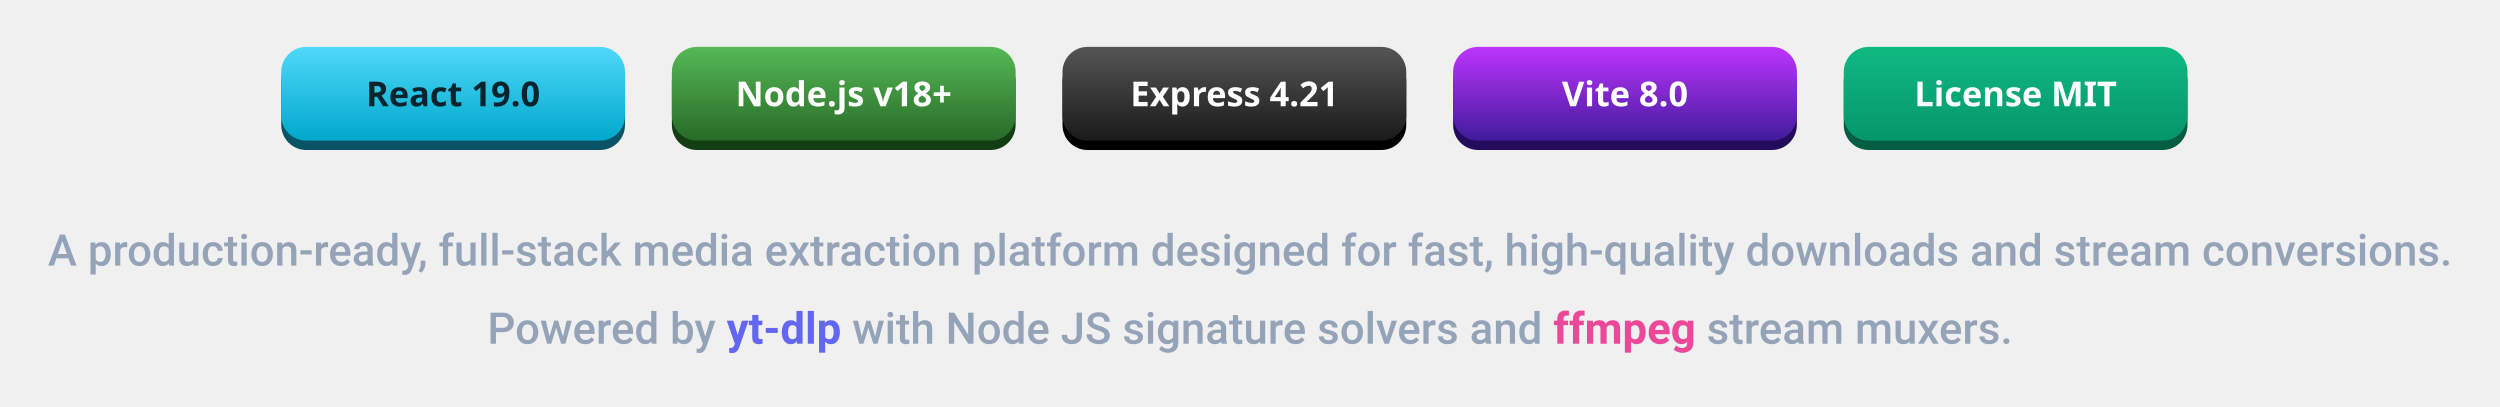
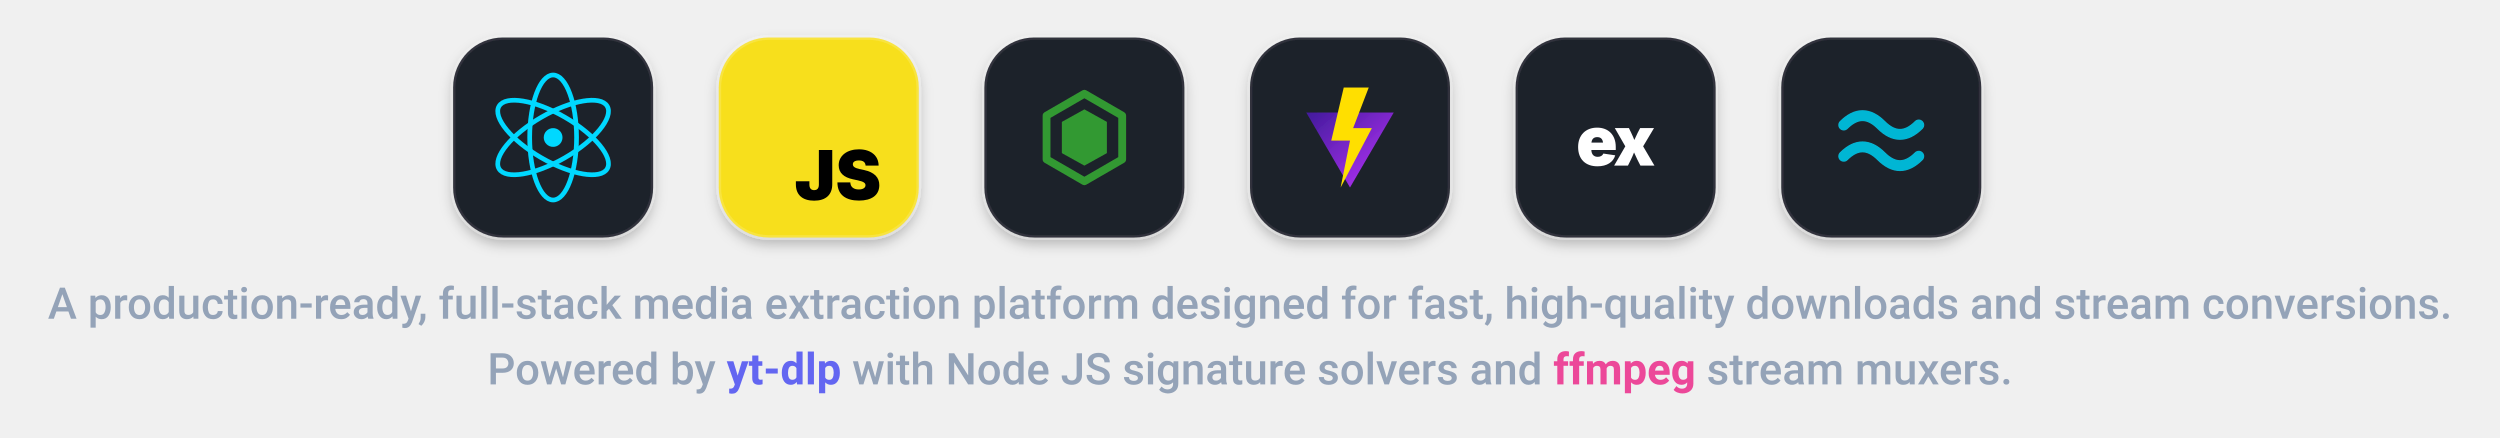
- <svg xmlns="http://www.w3.org/2000/svg" viewBox="0 0 800 130" width="100%" height="100%" style="background: transparent;">
+ <svg xmlns="http://www.w3.org/2000/svg" viewBox="0 0 800 140" width="100%" height="100%" style="background: transparent;">
  <defs>
-     <linearGradient id="reactGrad" x1="0%" y1="0%" x2="0%" y2="100%">
-       <stop offset="0%" stop-color="#4fd8f9" />
-       <stop offset="100%" stop-color="#00a8cc" />
-     </linearGradient>
-     <linearGradient id="nodeGrad" x1="0%" y1="0%" x2="0%" y2="100%">
-       <stop offset="0%" stop-color="#56b856" />
-       <stop offset="100%" stop-color="#276b27" />
-     </linearGradient>
-     <linearGradient id="expressGrad" x1="0%" y1="0%" x2="0%" y2="100%">
-       <stop offset="0%" stop-color="#555555" />
-       <stop offset="100%" stop-color="#1a1a1a" />
-     </linearGradient>
-     <linearGradient id="viteGrad" x1="0%" y1="0%" x2="0%" y2="100%">
-       <stop offset="0%" stop-color="#bd34fe" />
-       <stop offset="100%" stop-color="#411b9b" />
-     </linearGradient>
-     <linearGradient id="licenseGrad" x1="0%" y1="0%" x2="0%" y2="100%">
-       <stop offset="0%" stop-color="#10b981" />
-       <stop offset="100%" stop-color="#059669" />
+     <filter id="cardShadow" x="-20%" y="-20%" width="140%" height="140%">
+       <feDropShadow dx="0" dy="8" stdDeviation="6" flood-color="#000000" flood-opacity="0.45" />
+       <feDropShadow dx="0" dy="2" stdDeviation="2" flood-color="#000000" flood-opacity="0.25" />
+     </filter>
+     <linearGradient id="viteTriangle" x1="0%" y1="0%" x2="100%" y2="100%">
+       <stop offset="0%" stop-color="#411b9b" />
+       <stop offset="100%" stop-color="#bd34fe" />
    </linearGradient>
  </defs>
  <style>
    .desc-text {
      font-family: 'Segoe UI', -apple-system, BlinkMacSystemFont, Roboto, sans-serif;
      font-size: 14px;
      fill: #94a3b8;
      text-anchor: middle;
      font-weight: 500;
    }
  </style>
-   <g transform="translate(90, 15)">
-     <rect x="0" y="3" width="110" height="30" rx="8" fill="#085466" />
-     <rect x="0" y="0" width="110" height="30" rx="8" fill="url(#reactGrad)" />
-     <text x="55" y="19" fill="#08252e" font-family="'Segoe UI', sans-serif" font-size="11" font-weight="800" text-anchor="middle">React 19.0</text>
+   <g transform="translate(145, 12)" filter="url(#cardShadow)">
+     <rect width="64" height="64" rx="16" fill="#1e222b" stroke="rgba(255, 255, 255, 0.08)" stroke-width="1.5" />
+     <ellipse cx="32" cy="32" rx="20" ry="7.5" fill="none" stroke="#00d8ff" stroke-width="1.5" transform="rotate(30, 32, 32)" />
+     <ellipse cx="32" cy="32" rx="20" ry="7.5" fill="none" stroke="#00d8ff" stroke-width="1.5" transform="rotate(90, 32, 32)" />
+     <ellipse cx="32" cy="32" rx="20" ry="7.5" fill="none" stroke="#00d8ff" stroke-width="1.5" transform="rotate(150, 32, 32)" />
+     <circle cx="32" cy="32" r="3" fill="#00d8ff" />
  </g>
-   <g transform="translate(215, 15)">
-     <rect x="0" y="3" width="110" height="30" rx="8" fill="#133d13" />
-     <rect x="0" y="0" width="110" height="30" rx="8" fill="url(#nodeGrad)" />
-     <text x="55" y="19" fill="#ffffff" font-family="'Segoe UI', sans-serif" font-size="11" font-weight="800" text-anchor="middle">Node.js v18+</text>
+   <g transform="translate(230, 12)" filter="url(#cardShadow)">
+     <rect width="64" height="64" rx="16" fill="#f7df1e" stroke="rgba(255, 255, 255, 0.15)" stroke-width="1.5" />
+     <text x="52" y="52" fill="#000000" font-family="-apple-system, BlinkMacSystemFont, 'Segoe UI', sans-serif" font-size="22" font-weight="900" text-anchor="end">JS</text>
  </g>
-   <g transform="translate(340, 15)">
-     <rect x="0" y="3" width="110" height="30" rx="8" fill="#000000" />
-     <rect x="0" y="0" width="110" height="30" rx="8" fill="url(#expressGrad)" />
-     <text x="55" y="19" fill="#ffffff" font-family="'Segoe UI', sans-serif" font-size="11" font-weight="800" text-anchor="middle">Express 4.21</text>
+   <g transform="translate(315, 12)" filter="url(#cardShadow)">
+     <rect width="64" height="64" rx="16" fill="#1e222b" stroke="rgba(255, 255, 255, 0.08)" stroke-width="1.5" />
+     <path d="M32 18 L44.1 25 L44.1 39 L32 46 L19.9 39 L19.9 25 Z" fill="none" stroke="#339933" stroke-width="2.5" stroke-linejoin="round" />
+     <path d="M32 23 L39.2 27 L39.2 37 L32 41 L24.8 37 L24.8 27 Z" fill="#339933" />
  </g>
-   <g transform="translate(465, 15)">
-     <rect x="0" y="3" width="110" height="30" rx="8" fill="#240c5c" />
-     <rect x="0" y="0" width="110" height="30" rx="8" fill="url(#viteGrad)" />
-     <text x="55" y="19" fill="#ffffff" font-family="'Segoe UI', sans-serif" font-size="11" font-weight="800" text-anchor="middle">Vite 8.0</text>
+   <g transform="translate(400, 12)" filter="url(#cardShadow)">
+     <rect width="64" height="64" rx="16" fill="#1e222b" stroke="rgba(255, 255, 255, 0.08)" stroke-width="1.5" />
+     <polygon points="18,24 46,24 32,48" fill="url(#viteTriangle)" />
+     <polygon points="30,16 38,16 33,29 39,29 29,48 32,33 26,33" fill="#ffdf00" />
  </g>
-   <g transform="translate(590, 15)">
-     <rect x="0" y="3" width="110" height="30" rx="8" fill="#045e41" />
-     <rect x="0" y="0" width="110" height="30" rx="8" fill="url(#licenseGrad)" />
-     <text x="55" y="19" fill="#ffffff" font-family="'Segoe UI', sans-serif" font-size="11" font-weight="800" text-anchor="middle">License MIT</text>
+   <g transform="translate(485, 12)" filter="url(#cardShadow)">
+     <rect width="64" height="64" rx="16" fill="#1e222b" stroke="rgba(255, 255, 255, 0.08)" stroke-width="1.5" />
+     <text x="32" y="41" fill="#ffffff" font-family="-apple-system, BlinkMacSystemFont, 'Segoe UI', sans-serif" font-size="22" font-weight="900" letter-spacing="-1" text-anchor="middle">ex</text>
  </g>
-   <text x="400" y="85" class="desc-text">A production-ready, full-stack media extraction platform designed for fast, high-quality downloads and stream conversions.</text>
-   <text x="400" y="110" class="desc-text">Powered by <tspan fill="#6366f1" font-weight="bold">yt-dlp</tspan> with Node JS signature solvers and <tspan fill="#ec4899" font-weight="bold">ffmpeg</tspan> stream muxers.</text>
+   <g transform="translate(570, 12)" filter="url(#cardShadow)">
+     <rect width="64" height="64" rx="16" fill="#1e222b" stroke="rgba(255, 255, 255, 0.08)" stroke-width="1.5" />
+     <path d="M20 28 C24 24, 28 24, 32 28 C36 32, 40 32, 44 28" fill="none" stroke="#06b6d4" stroke-width="3.5" stroke-linecap="round" />
+     <path d="M20 38 C24 34, 28 34, 32 38 C36 42, 40 42, 44 38" fill="none" stroke="#06b6d4" stroke-width="3.5" stroke-linecap="round" />
+   </g>
+   <text x="400" y="102" class="desc-text">A production-ready, full-stack media extraction platform designed for fast, high-quality downloads and stream conversions.</text>
+   <text x="400" y="123" class="desc-text">Powered by <tspan fill="#6366f1" font-weight="bold">yt-dlp</tspan> with Node JS signature solvers and <tspan fill="#ec4899" font-weight="bold">ffmpeg</tspan> stream muxers.</text>
</svg>
